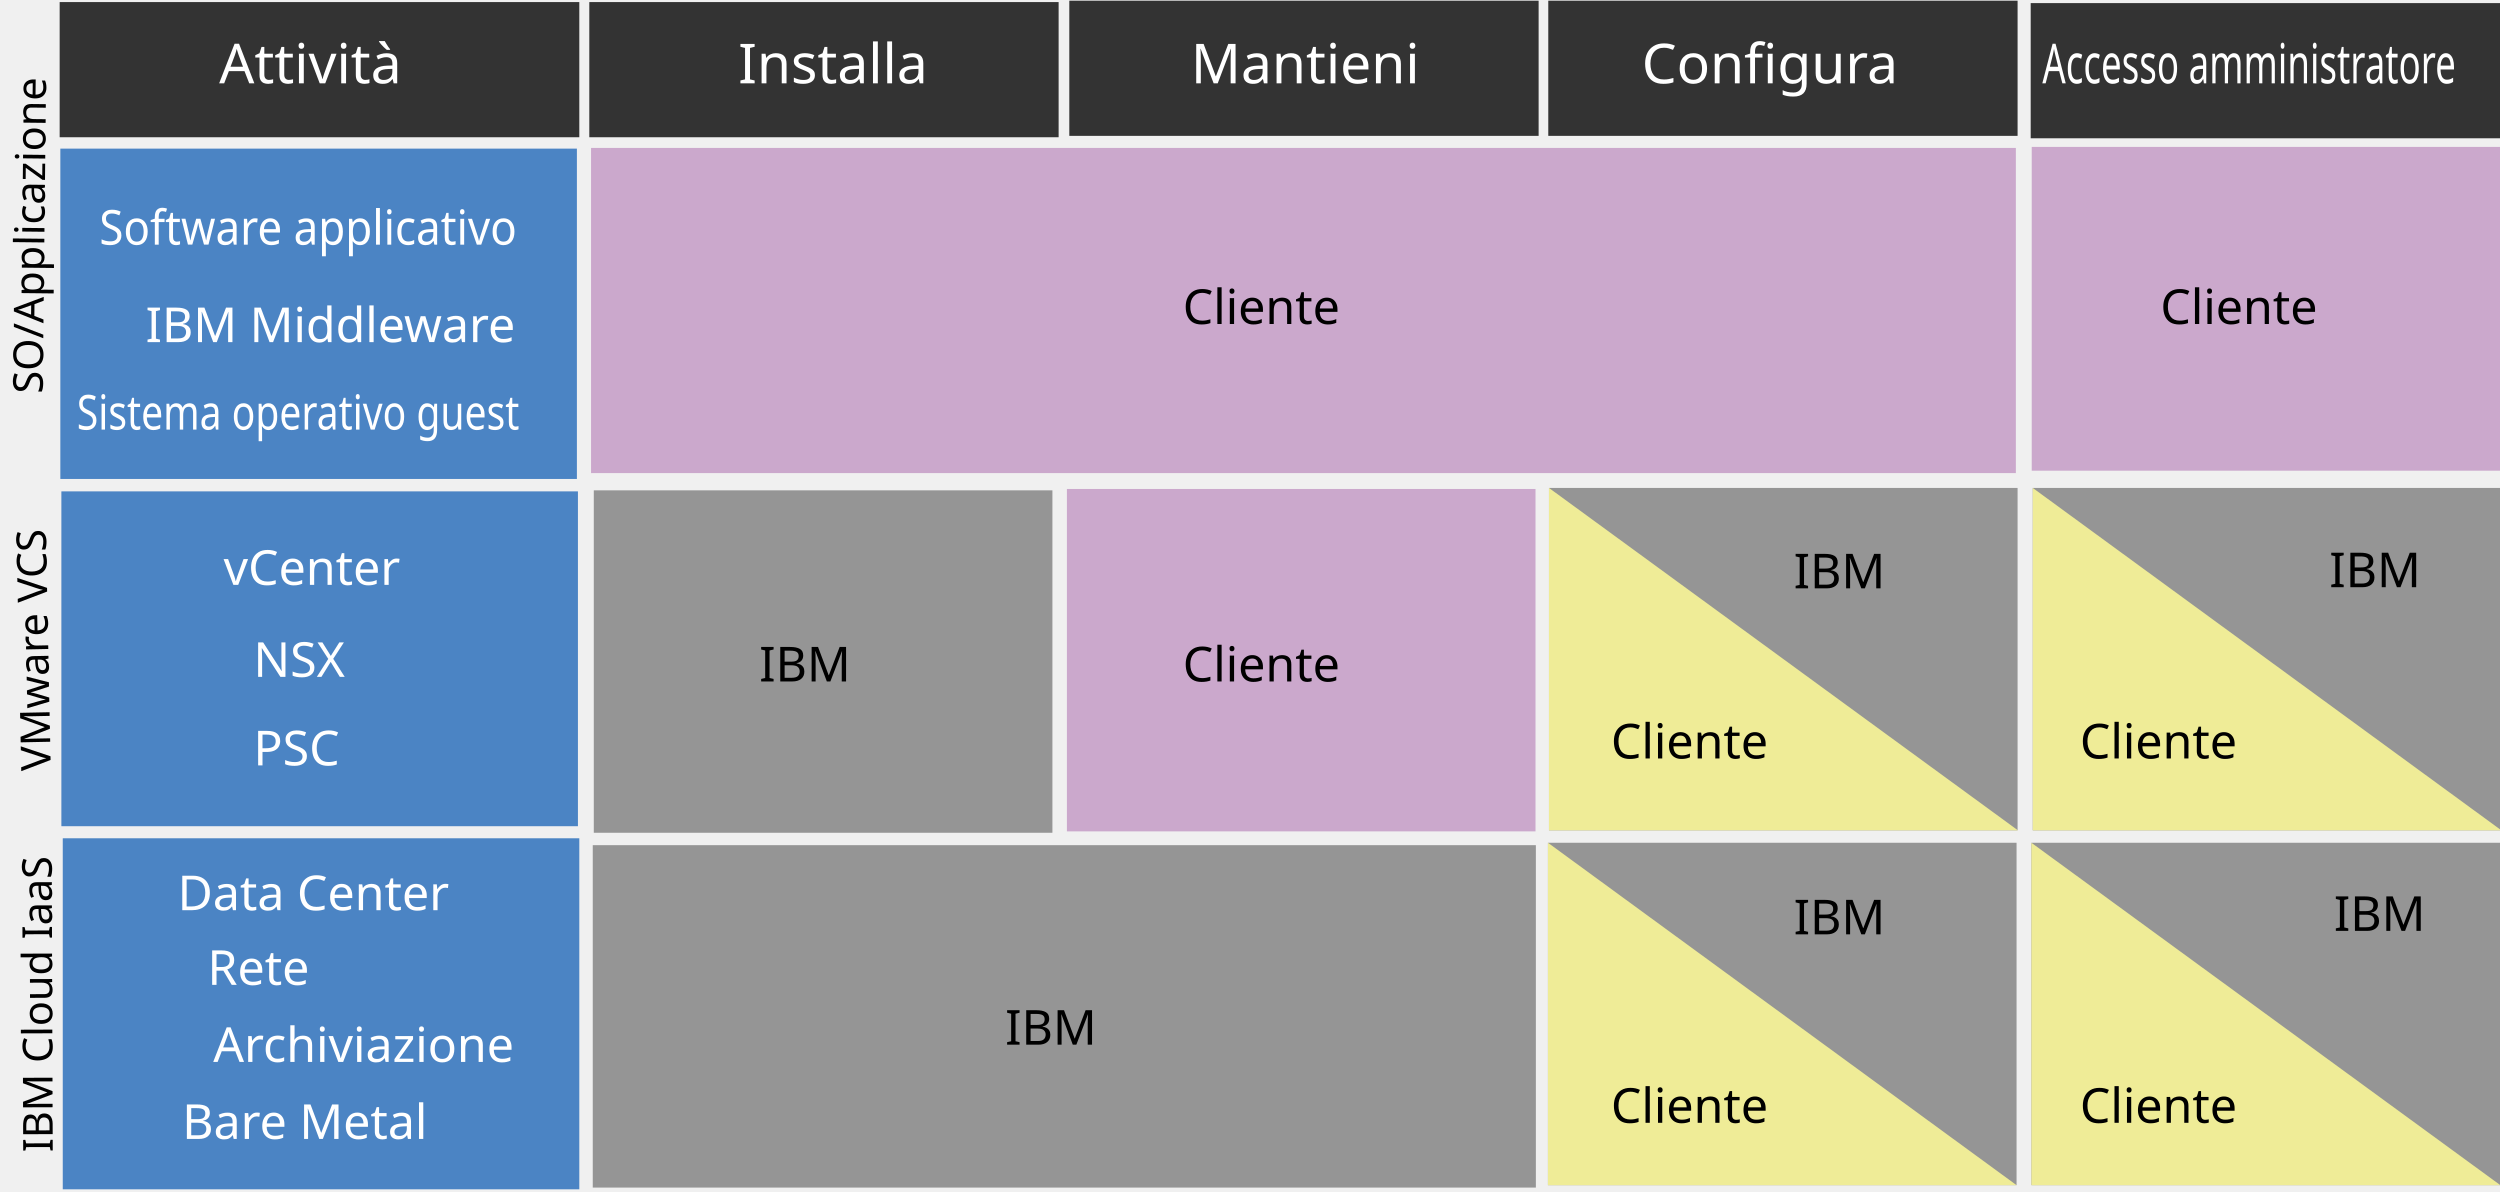
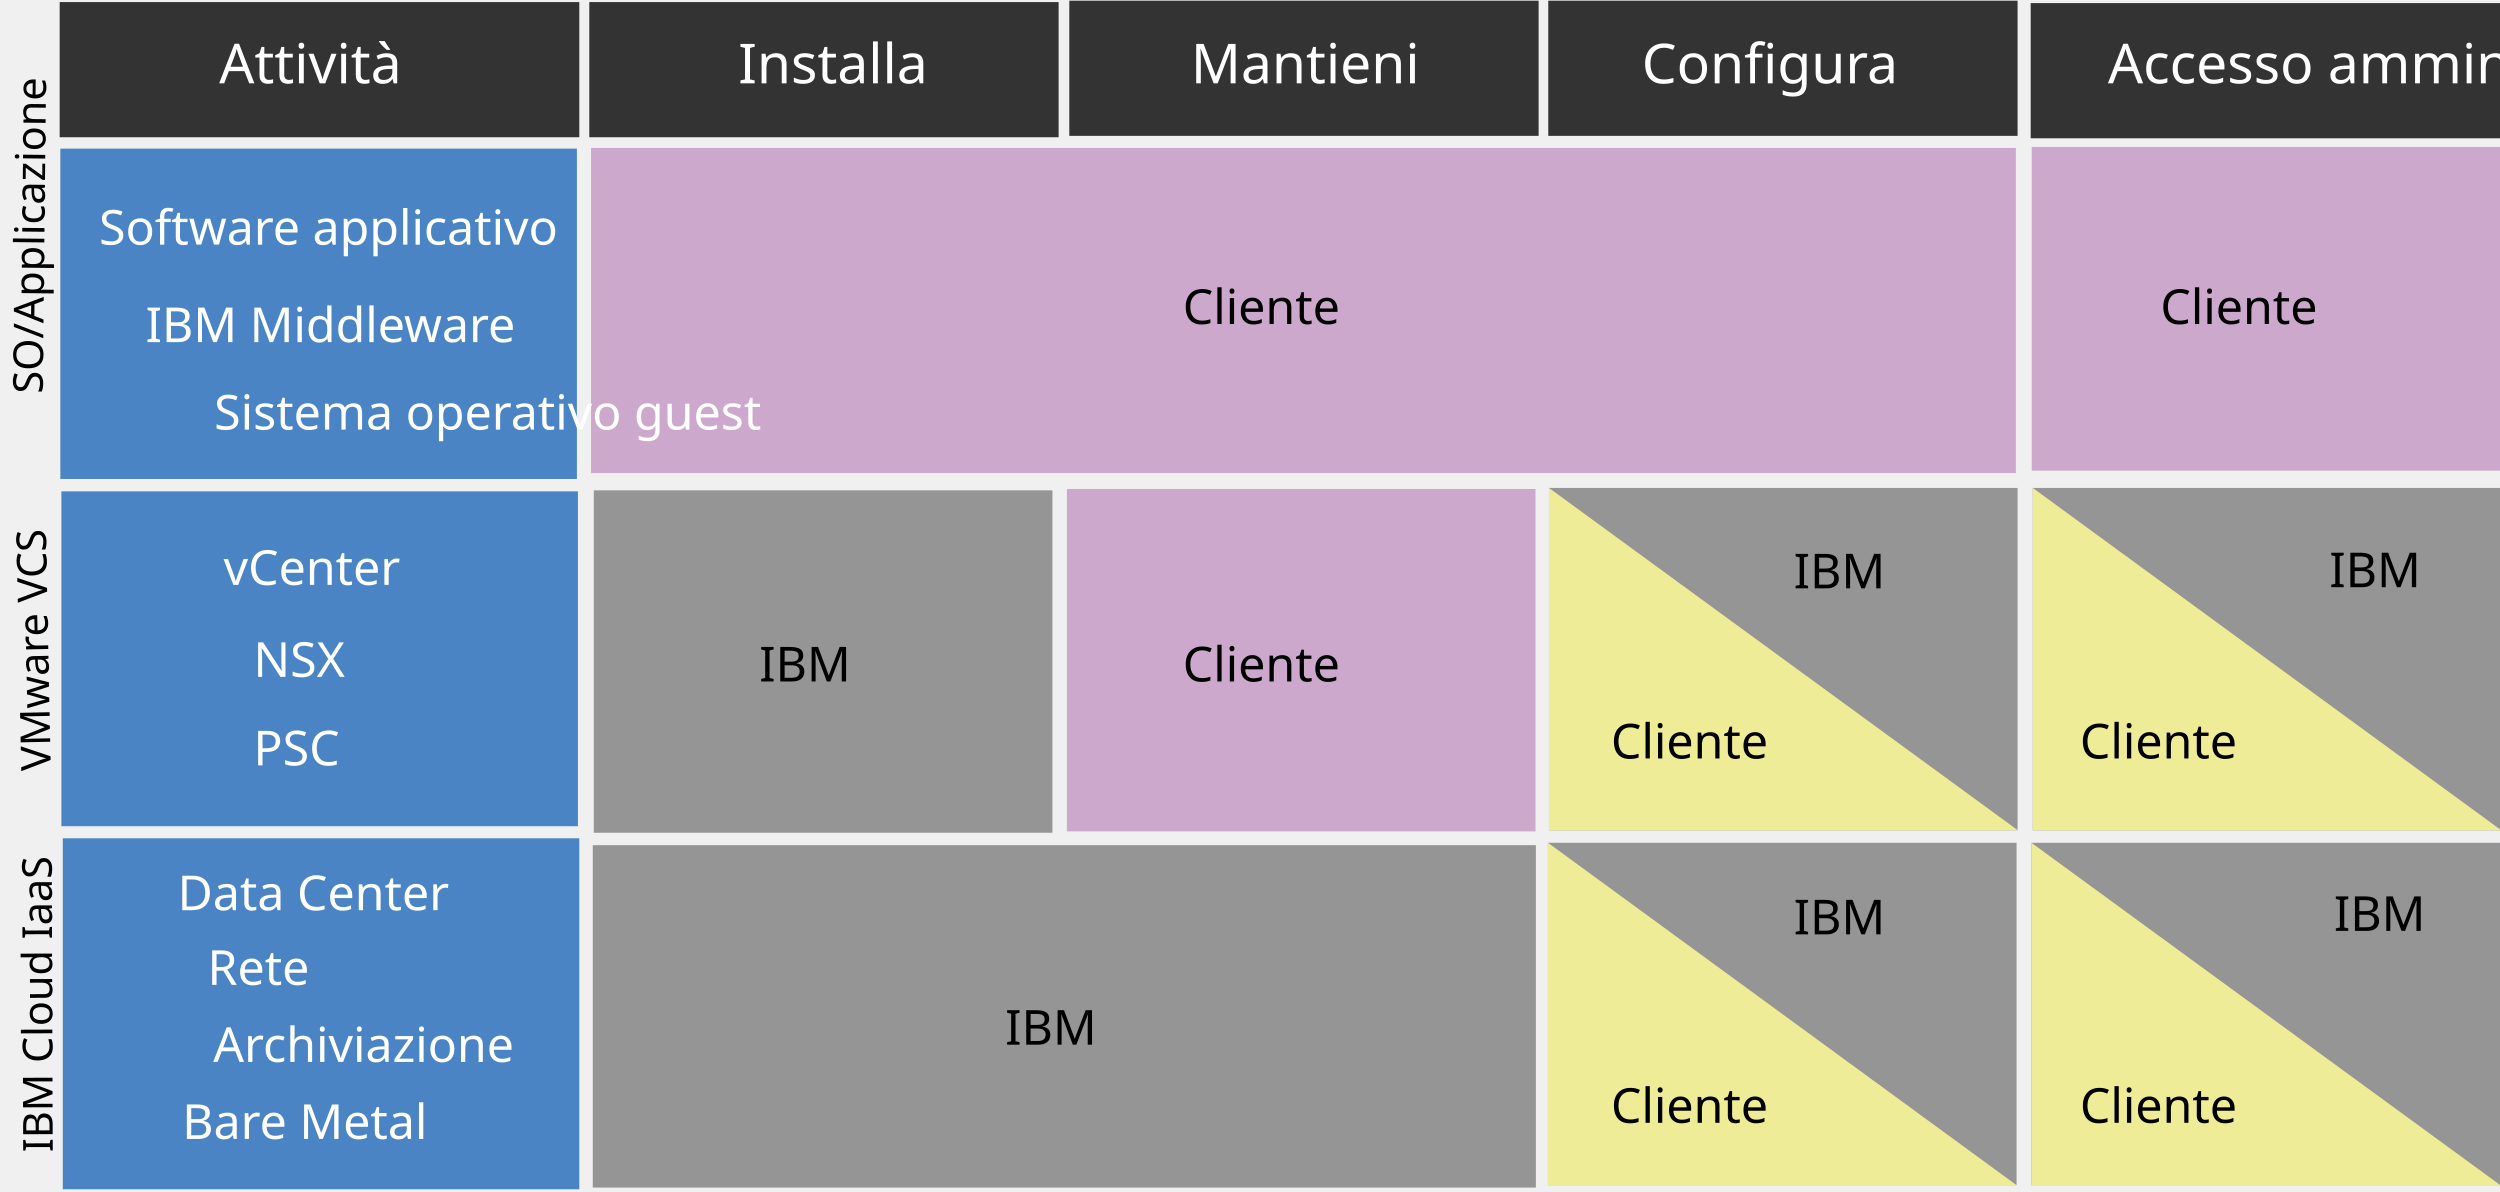
- <svg xmlns="http://www.w3.org/2000/svg" enable-background="new 0 0 725 345.4" version="1.1" viewBox="0 0 725 345.4" xml:space="preserve" id="svg127">
-   <defs id="defs131" />
-   <style type="text/css" id="style4">
+ <svg xmlns="http://www.w3.org/2000/svg" enable-background="new 0 0 725 345.4" version="1.1" viewBox="0 0 725 345.4" xml:space="preserve">
+   <style type="text/css">
	.st0{fill:#4B84C4;}
	.st1{fill:#959595;}
	.st2{fill:#CBA8CC;}
	.st3{fill:#333333;}
	.st4{font-family:'IBMPlexSans';}
	.st5{font-size:14px;}
	.st6{fill:#FFFFFF;}
	.st7{font-size:12px;}
	.st8{font-family:'IBMPlexSans-Bold';}
	.st9{font-size:16px;}
	.st10{fill:#EFEC97;}
</style>
-   <rect class="st0" x="17.5" y="43.1" width="149.8" height="95.8" id="rect6" />
-   <rect class="st0" x="17.8" y="142.5" width="149.8" height="97.1" id="rect8" />
-   <rect class="st0" x="18.2" y="243.1" width="149.8" height="101.8" id="rect10" />
-   <rect class="st1" x="172.2" y="142.2" width="133" height="99.3" id="rect12" />
-   <rect class="st2" x="309.4" y="141.8" width="135.9" height="99.3" id="rect14" />
-   <rect class="st1" x="449.2" y="141.5" width="135.9" height="99.3" id="rect16" />
-   <rect class="st1" x="171.9" y="245.1" width="273.5" height="99.3" id="rect18" />
-   <rect class="st2" x="171.4" y="42.9" width="413.2" height="94.3" id="rect20" />
-   <rect class="st2" x="589.2" y="42.6" width="135.9" height="93.9" id="rect22" />
-   <rect class="st3" x="17.3" y=".6" width="150.7" height="39.2" id="rect24" />
-   <rect class="st3" x="170.9" y=".6" width="136.1" height="39.2" id="rect26" />
-   <rect class="st3" x="310.1" y=".2" width="136.1" height="39.2" id="rect28" />
-   <rect class="st3" x="449" y=".2" width="136.1" height="39.2" id="rect30" />
-   <rect class="st3" x="588.9" y=".9" width="136.1" height="39.2" id="rect32" />
-   <text class="st4 st5" transform="translate(343 197.62)" id="text34">Cliente</text>
-   <text class="st4 st5" transform="translate(220.17 197.62)" id="text36">IBM</text>
-   <text class="st4 st5" transform="translate(291.5 302.96)" id="text38">IBM</text>
-   <text class="st4 st5" transform="translate(626.5 93.957)" id="text40">Cliente</text>
-   <text class="st4 st5" transform="translate(343 93.957)" id="text42">Cliente</text>
+   <rect class="st0" x="17.5" y="43.1" width="149.8" height="95.8" />
+   <rect class="st0" x="17.8" y="142.5" width="149.8" height="97.1" />
+   <rect class="st0" x="18.2" y="243.1" width="149.8" height="101.8" />
+   <rect class="st1" x="172.2" y="142.2" width="133" height="99.3" />
+   <rect class="st2" x="309.4" y="141.8" width="135.9" height="99.3" />
+   <rect class="st1" x="449.2" y="141.5" width="135.9" height="99.3" />
+   <rect class="st1" x="171.9" y="245.1" width="273.5" height="99.3" />
+   <rect class="st2" x="171.4" y="42.9" width="413.2" height="94.3" />
+   <rect class="st2" x="589.2" y="42.6" width="135.9" height="93.9" />
+   <rect class="st3" x="17.3" y=".6" width="150.7" height="39.2" />
+   <rect class="st3" x="170.9" y=".6" width="136.1" height="39.2" />
+   <rect class="st3" x="310.1" y=".2" width="136.1" height="39.2" />
+   <rect class="st3" x="449" y=".2" width="136.1" height="39.2" />
+   <rect class="st3" x="588.9" y=".9" width="136.1" height="39.2" />
+   <text class="st4 st5" transform="translate(343 197.62)">Cliente</text>
+   <text class="st4 st5" transform="translate(220.17 197.62)">IBM</text>
+   <text class="st4 st5" transform="translate(291.5 302.96)">IBM</text>
+   <text class="st4 st5" transform="translate(626.5 93.957)">Cliente</text>
+   <text class="st4 st5" transform="translate(343 93.957)">Cliente</text>
  <g id="Bare_Metal">
-     <text class="st6 st4 st5" transform="translate(52.834 330.29)" id="text44">Bare Metal</text>
+     <text class="st6 st4 st5" transform="translate(52.834 330.29)">Bare Metal</text>
  </g>
  <g id="Storage">
-     <text class="st6 st4 st5" transform="translate(61.834 307.96)" id="text47">Archiviazione</text>
+     <text class="st6 st4 st5" transform="translate(61.834 307.96)">Archiviazione</text>
  </g>
  <g id="Network">
-     <text class="st6 st4 st5" transform="translate(60.166 285.62)" id="text50">Rete</text>
+     <text class="st6 st4 st5" transform="translate(60.166 285.62)">Rete</text>
  </g>
  <g id="data_center">
-     <text class="st6 st4 st5" transform="translate(51.5 263.96)" id="text53">Data Center</text>
+     <text class="st6 st4 st5" transform="translate(51.5 263.96)">Data Center</text>
  </g>
  <g id="PSC">
-     <text class="st6 st4 st5" transform="translate(73.5 221.96)" id="text56">PSC</text>
+     <text class="st6 st4 st5" transform="translate(73.5 221.96)">PSC</text>
  </g>
  <g id="NSX">
-     <text class="st6 st4 st5" transform="translate(73.5 196.29)" id="text59">NSX</text>
+     <text class="st6 st4 st5" transform="translate(73.5 196.29)">NSX</text>
  </g>
  <g id="vCenter">
-     <text class="st6 st4 st5" transform="translate(64.834 169.62)" id="text62">vCenter</text>
+     <text class="st6 st4 st5" transform="translate(64.834 169.62)">vCenter</text>
  </g>
-   <g id="Guest_OS" transform="matrix(0.8087937,0,0,1,-27.94944,0)">
-     <text class="st6 st4 st5" transform="translate(62.101,124.58)" id="text65" style="font-size:14px;font-family:IBMPlexSans;fill:#ffffff">Sistema operativo guest</text>
+   <g id="Guest_OS">
+     <text class="st6 st4 st5" transform="translate(62.101 124.58)">Sistema operativo guest</text>
  </g>
  <g id="IBM_middleware">
-     <text class="st6 st4 st5" transform="translate(42.219 99.212)" id="text68">IBM Middleware</text>
+     <text class="st6 st4 st5" transform="translate(42.219 99.212)">IBM Middleware</text>
  </g>
-   <g id="Application_software" transform="matrix(0.9099589,0,0,1,2.669255,0)">
-     <text class="st6 st4 st5" transform="translate(28.722,70.951)" id="text71" style="font-size:14px;font-family:IBMPlexSans;fill:#ffffff">Software applicativo</text>
+   <g id="Application_software">
+     <text class="st6 st4 st5" transform="translate(28.722 70.951)">Software applicativo</text>
  </g>
-   <text class="st4 st7" transform="matrix(-.00344 -1 1 -.00344 15.294 334.12)" id="text74">IBM Cloud IaaS</text>
+   <text class="st4 st7" transform="matrix(-.00344 -1 1 -.00344 15.294 334.12)">IBM Cloud IaaS</text>
  <g id="vmware_vcs">
-     <text class="st4 st7" transform="matrix(-.02045 -.9998 .9998 -.02045 14.726 223.46)" id="text76">VMware VCS</text>
+     <text class="st4 st7" transform="matrix(-.02045 -.9998 .9998 -.02045 14.726 223.46)">VMware VCS</text>
  </g>
  <g id="OS_x2F_APP">
-     <text class="st4 st7" transform="matrix(.01087 -.9999 .9999 .01087 12.374 114.17)" id="text79">SO/Applicazione</text>
+     <text class="st4 st7" transform="matrix(.01087 -.9999 .9999 .01087 12.374 114.17)">SO/Applicazione</text>
  </g>
-   <g id="Admin_access" transform="matrix(0.6651999,0,0,1,185.6396,0)">
-     <text class="st6 st8 st9" transform="translate(611.3,24.16)" id="text82" style="font-size:16px;font-family:IBMPlexSans-Bold;fill:#ffffff">Accesso amministratore</text>
+   <g id="Admin_access">
+     <text class="st6 st8 st9" transform="translate(611.3 24.16)">Accesso amministratore</text>
  </g>
  <g id="Configure">
-     <text class="st6 st8 st9" transform="translate(476.12 24.16)" id="text85">Configura</text>
+     <text class="st6 st8 st9" transform="translate(476.12 24.16)">Configura</text>
  </g>
  <g id="Maintain">
-     <text class="st6 st8 st9" transform="translate(345.36 24.16)" id="text88">Mantieni</text>
+     <text class="st6 st8 st9" transform="translate(345.36 24.16)">Mantieni</text>
  </g>
  <g id="Install">
-     <text class="st6 st8 st9" transform="translate(214.08 24.16)" id="text91">Installa</text>
+     <text class="st6 st8 st9" transform="translate(214.08 24.16)">Installa</text>
  </g>
  <g id="Activity">
-     <text class="st6 st8 st9" transform="translate(63.559 24.16)" id="text94">Attività</text>
+     <text class="st6 st8 st9" transform="translate(63.559 24.16)">Attività</text>
  </g>
-   <polygon class="st10" points="449.2 141.5 585.2 240.8 449.2 240.8" id="polygon97" />
-   <rect class="st1" x="448.9" y="244.4" width="135.9" height="99.3" id="rect99" />
-   <polygon class="st10" points="448.9 244.4 584.8 343.7 448.9 343.7" id="polygon101" />
-   <rect class="st1" x="589.1" y="244.4" width="135.9" height="99.3" id="rect103" />
-   <polygon class="st10" points="589.1 244.4 725.1 343.7 589.1 343.7" id="polygon105" />
-   <rect class="st1" x="589.5" y="141.5" width="135.9" height="99.3" id="rect107" />
-   <polygon class="st10" points="589.5 141.5 725.4 240.8 589.5 240.8" id="polygon109" />
-   <text class="st4 st5" transform="translate(467.17 219.96)" id="text111">Cliente</text>
-   <text class="st4 st5" transform="translate(467.17 325.62)" id="text113">Cliente</text>
-   <text class="st4 st5" transform="translate(603.17 219.96)" id="text115">Cliente</text>
-   <text class="st4 st5" transform="translate(603.17 325.62)" id="text117">Cliente</text>
-   <text class="st4 st5" transform="translate(520.17 170.62)" id="text119">IBM</text>
-   <text class="st4 st5" transform="translate(520.17 270.96)" id="text121">IBM</text>
-   <text class="st4 st5" transform="translate(675.5 170.29)" id="text123">IBM</text>
-   <text class="st4 st5" transform="translate(676.83 269.96)" id="text125">IBM</text>
+   <polygon class="st10" points="449.2 141.5 585.2 240.8 449.2 240.8" />
+   <rect class="st1" x="448.9" y="244.4" width="135.9" height="99.3" />
+   <polygon class="st10" points="448.9 244.4 584.8 343.7 448.9 343.7" />
+   <rect class="st1" x="589.1" y="244.4" width="135.9" height="99.3" />
+   <polygon class="st10" points="589.1 244.4 725.1 343.7 589.1 343.7" />
+   <rect class="st1" x="589.5" y="141.5" width="135.9" height="99.3" />
+   <polygon class="st10" points="589.5 141.5 725.4 240.8 589.5 240.8" />
+   <text class="st4 st5" transform="translate(467.17 219.96)">Cliente</text>
+   <text class="st4 st5" transform="translate(467.17 325.62)">Cliente</text>
+   <text class="st4 st5" transform="translate(603.17 219.96)">Cliente</text>
+   <text class="st4 st5" transform="translate(603.17 325.62)">Cliente</text>
+   <text class="st4 st5" transform="translate(520.17 170.62)">IBM</text>
+   <text class="st4 st5" transform="translate(520.17 270.96)">IBM</text>
+   <text class="st4 st5" transform="translate(675.5 170.29)">IBM</text>
+   <text class="st4 st5" transform="translate(676.83 269.96)">IBM</text>
</svg>
